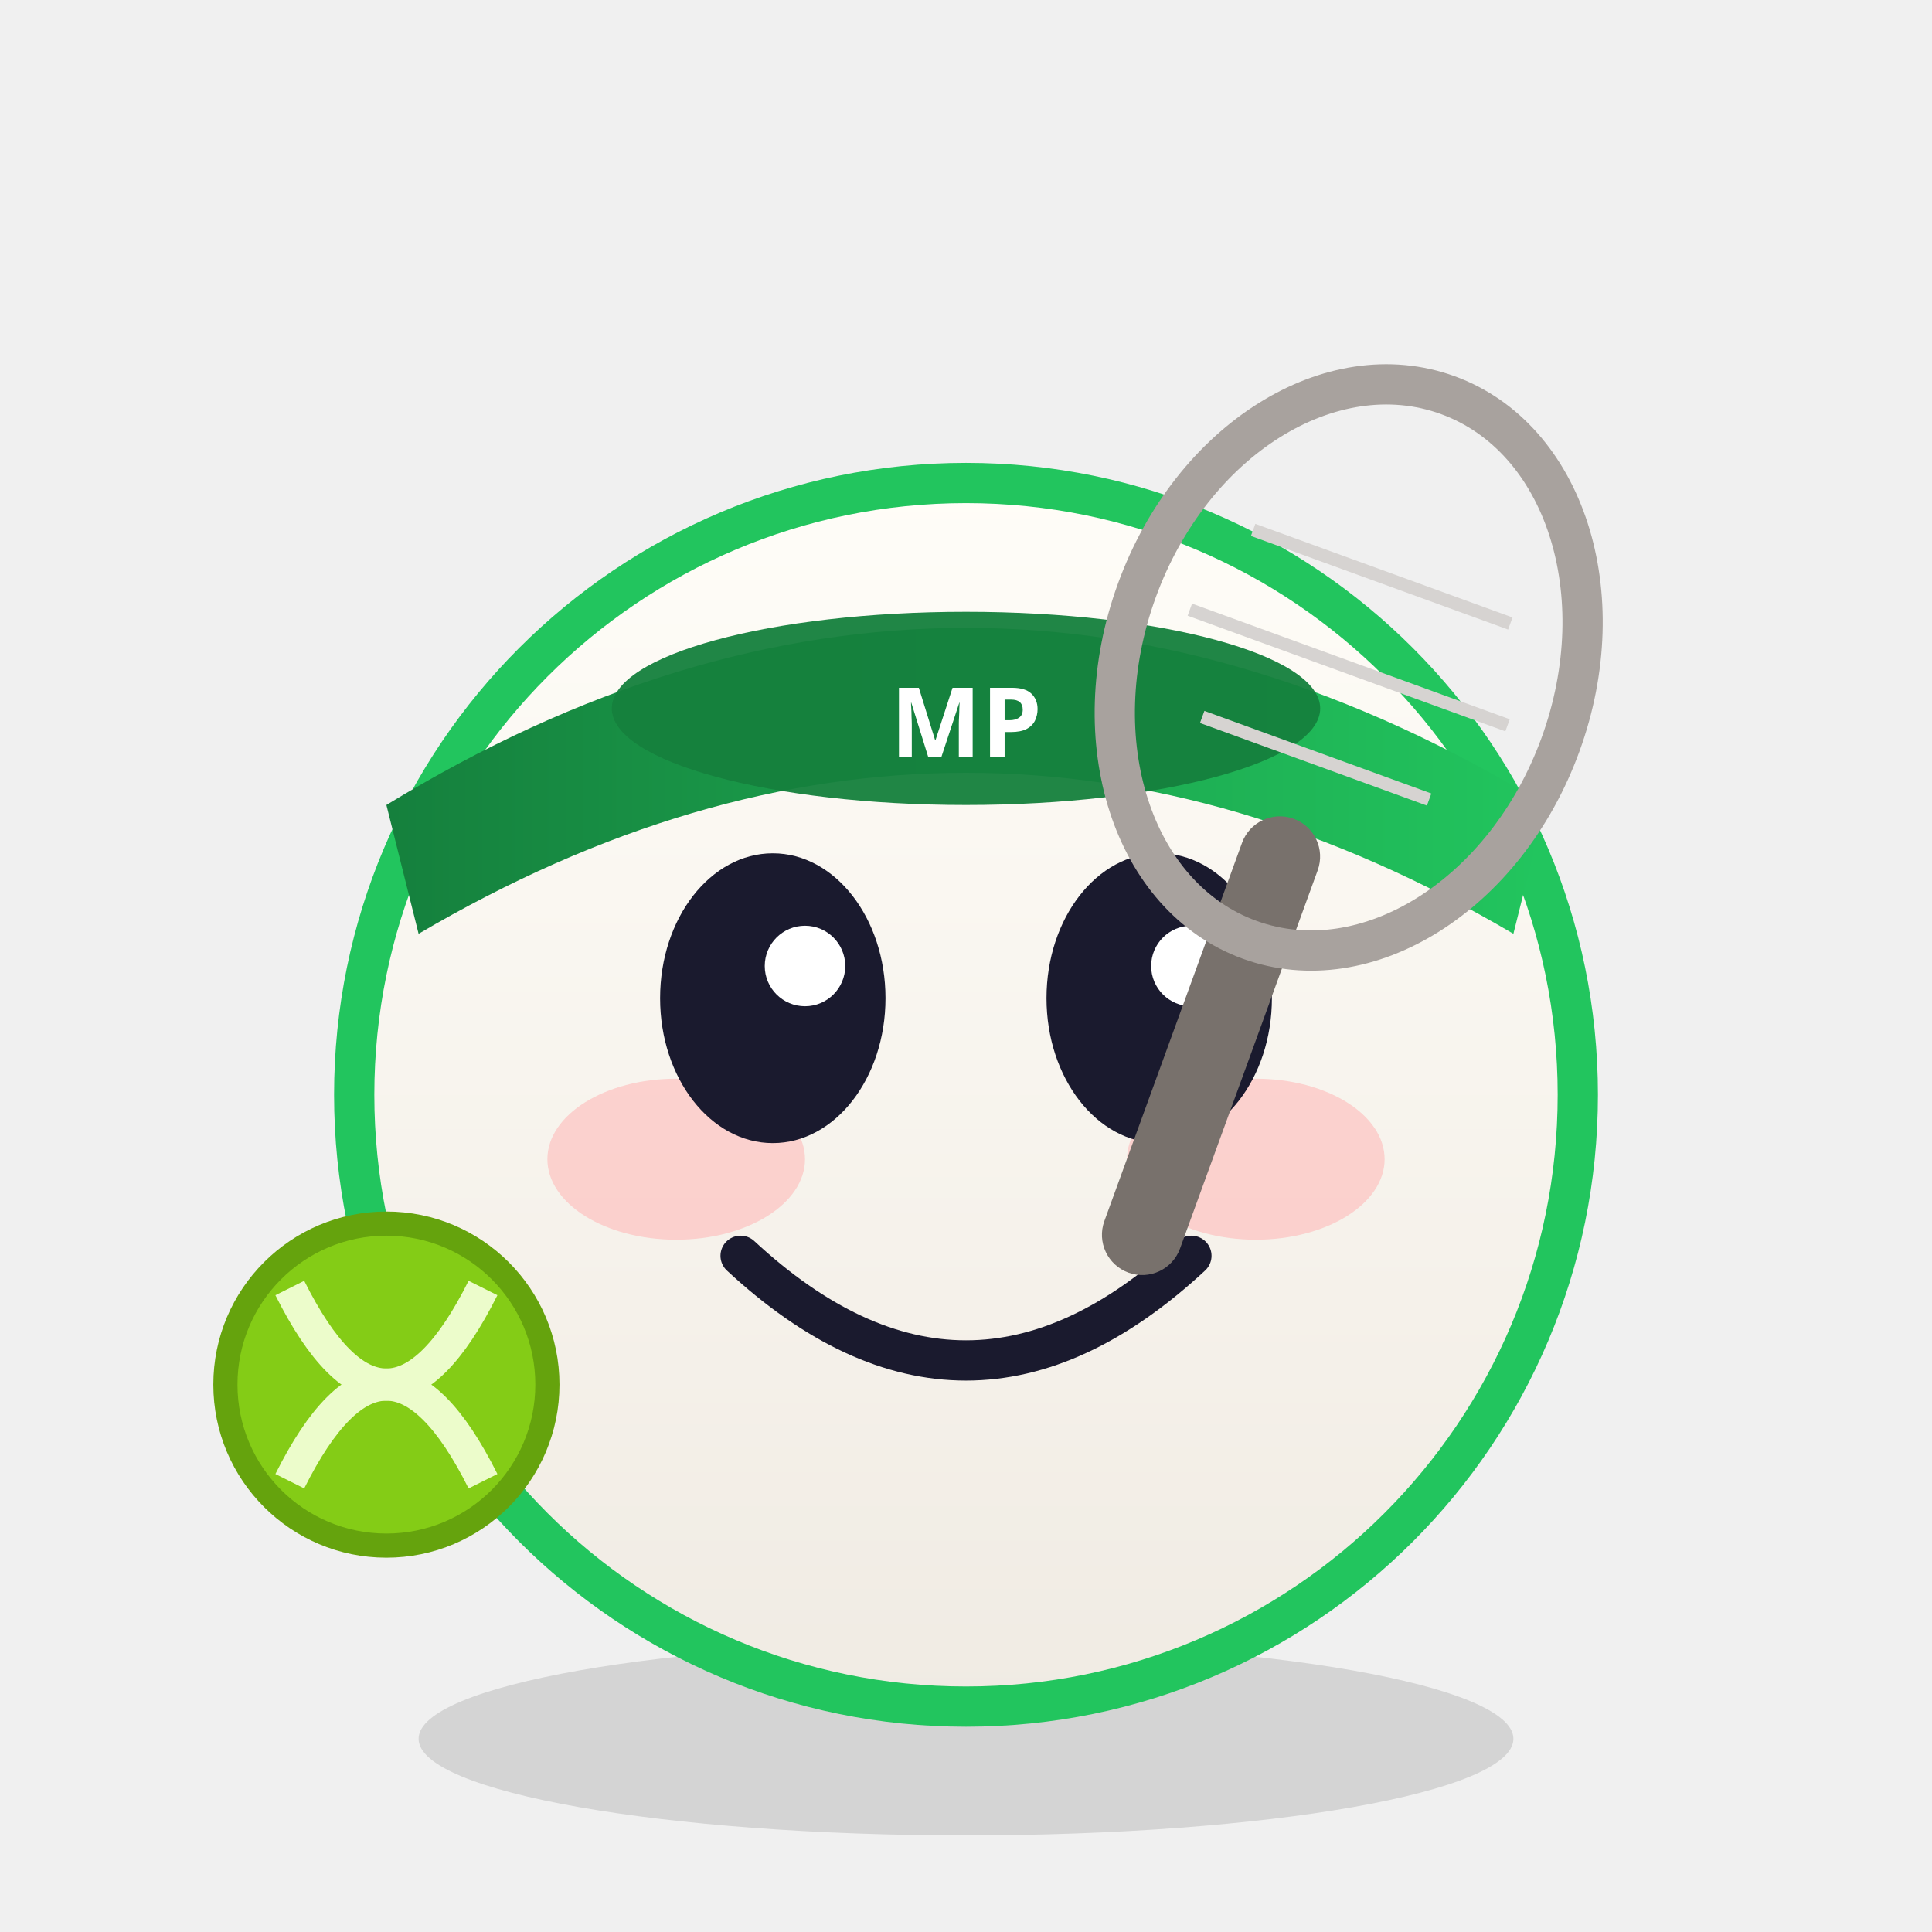
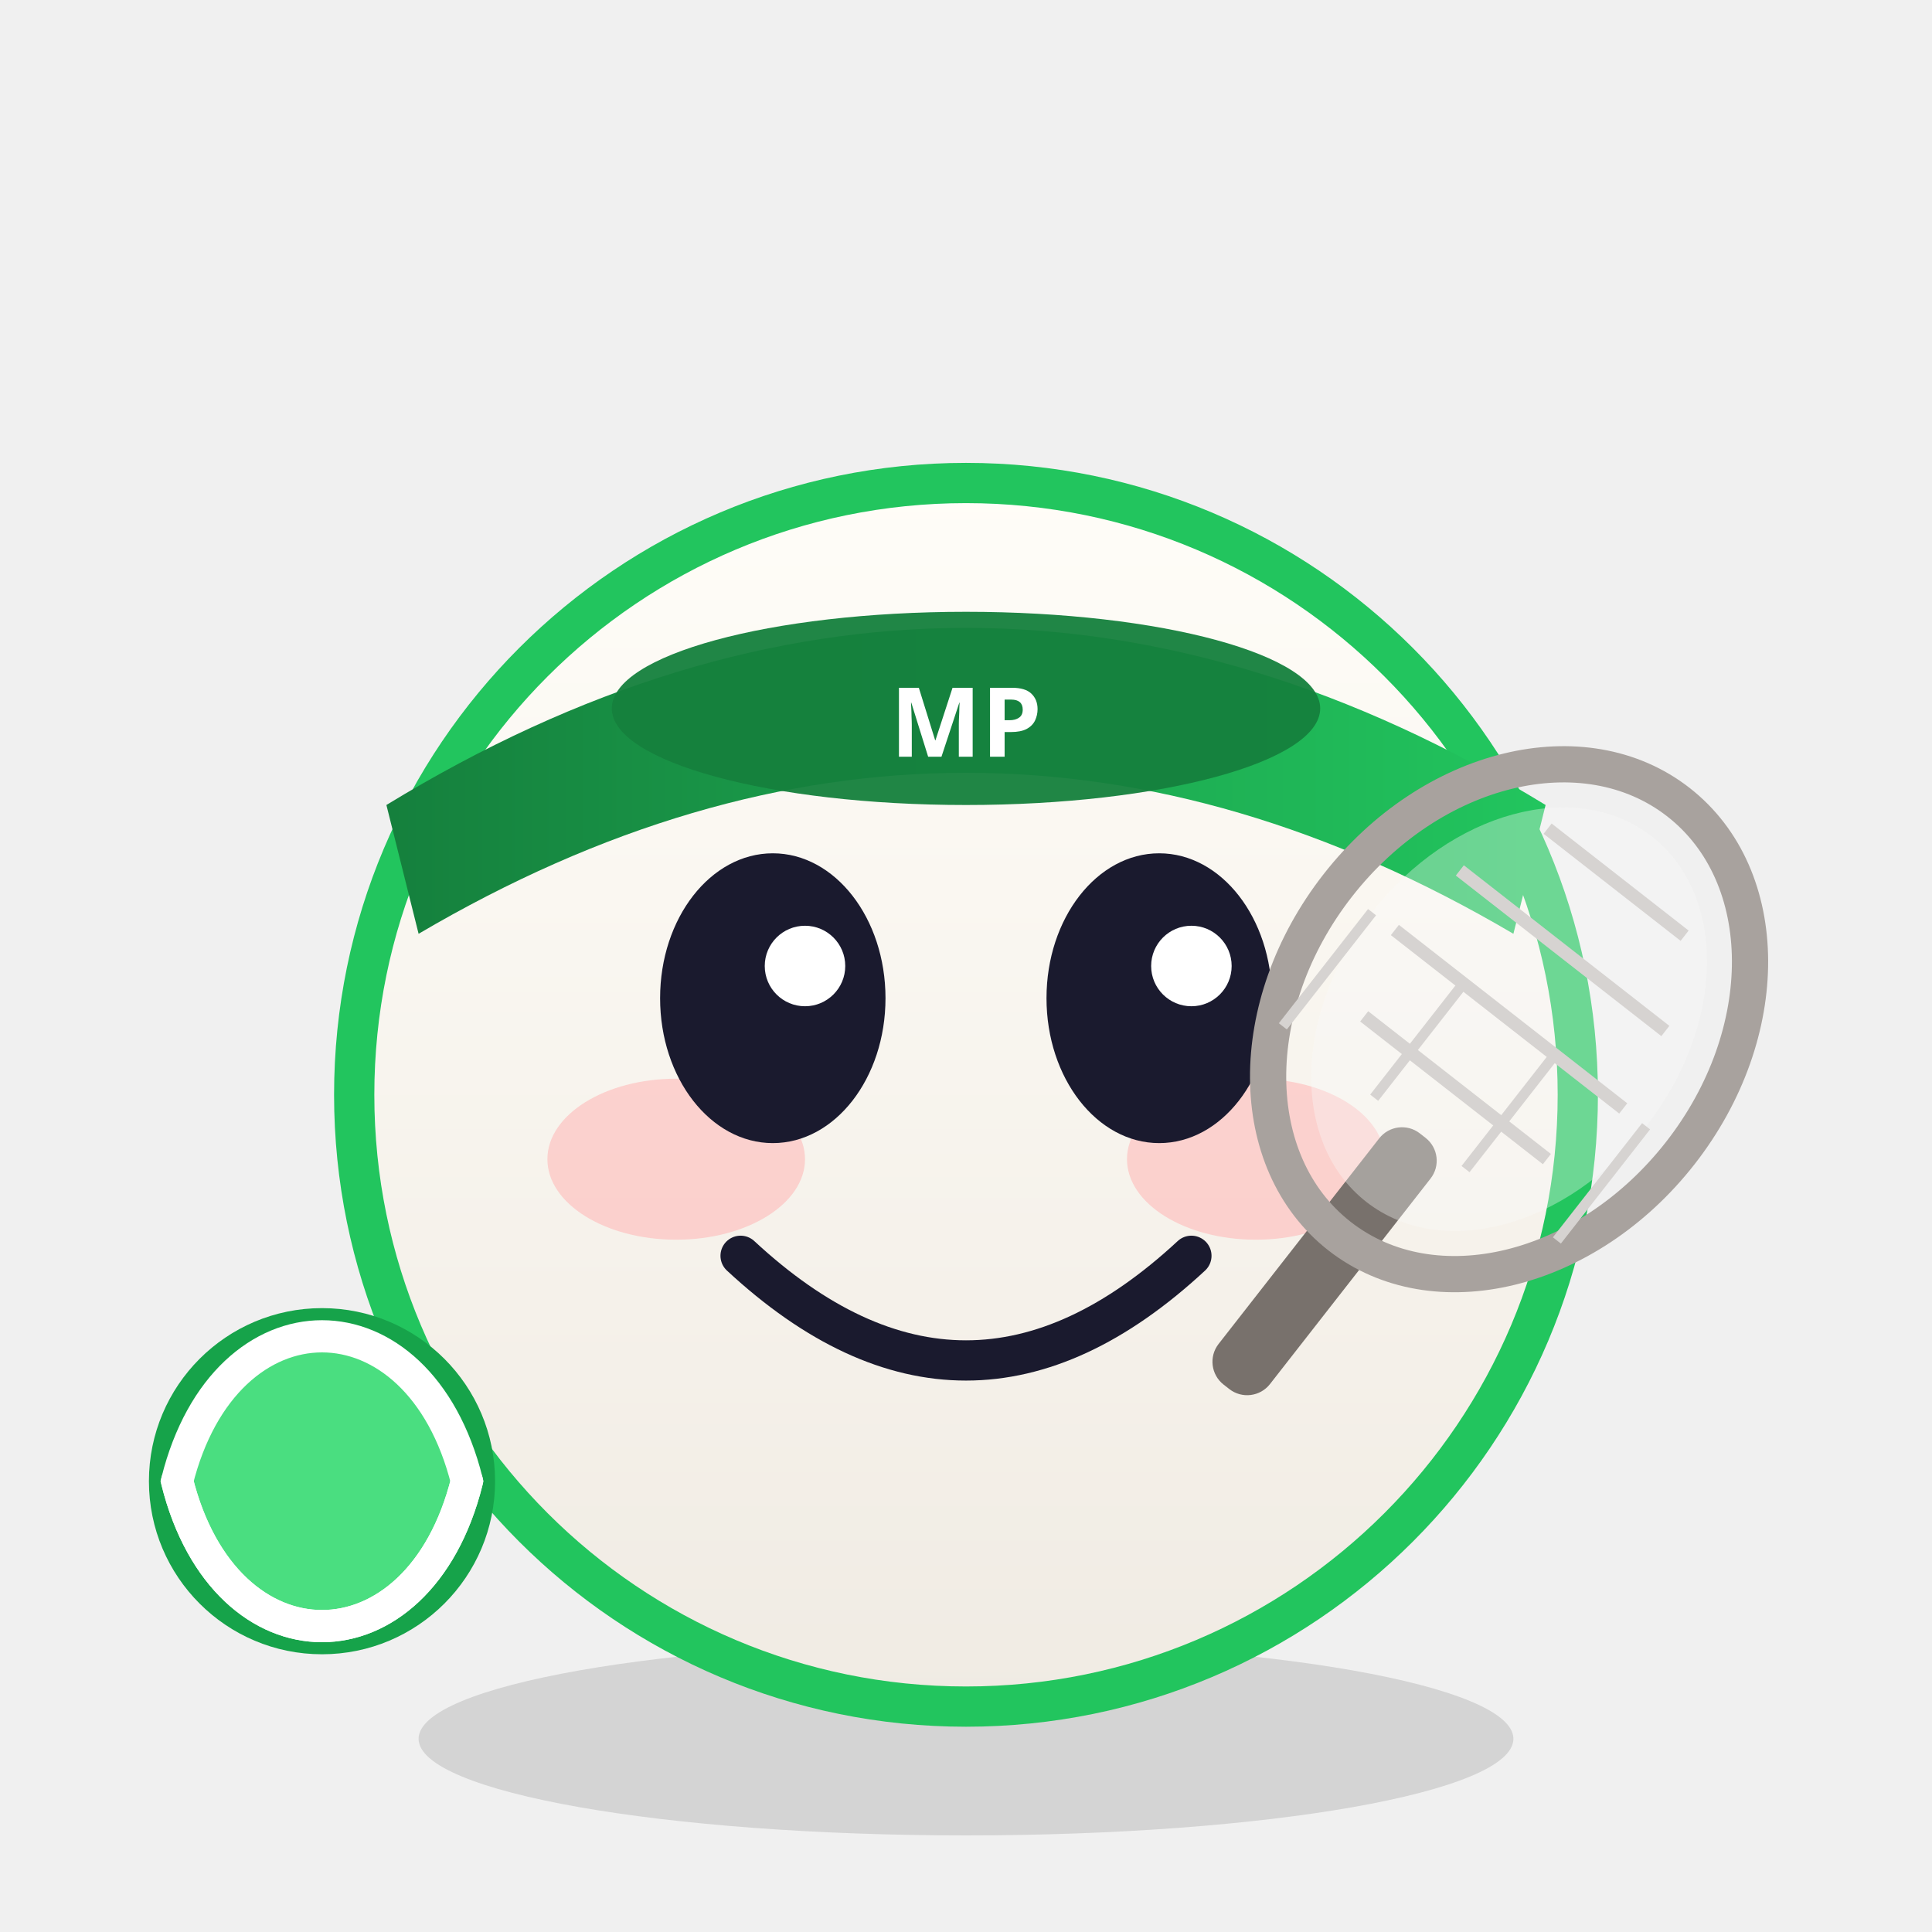
<svg xmlns="http://www.w3.org/2000/svg" viewBox="0 0 120 120" role="img" aria-label="Tenni, Tennis mascot">
  <defs>
    <linearGradient id="tenni-body" x1="0%" y1="0%" x2="0%" y2="100%">
      <stop offset="0%" stop-color="#fffdf8" />
      <stop offset="100%" stop-color="#f0ebe3" />
    </linearGradient>
    <linearGradient id="tenni-visor" x1="0%" y1="0%" x2="100%" y2="0%">
      <stop offset="0%" stop-color="#15803d" />
      <stop offset="100%" stop-color="#22c55e" />
    </linearGradient>
  </defs>
  <ellipse cx="60" cy="108" rx="34" ry="6" fill="#000" opacity="0.12" />
  <circle cx="60" cy="68" r="38" fill="url(#tenni-body)" stroke="#22c55e" stroke-width="2.5" />
  <ellipse cx="42" cy="72" rx="8" ry="5" fill="#ffb4b4" opacity="0.55" />
  <ellipse cx="78" cy="72" rx="8" ry="5" fill="#ffb4b4" opacity="0.55" />
  <ellipse cx="48" cy="62" rx="7" ry="9" fill="#1a1a2e" />
  <ellipse cx="72" cy="62" rx="7" ry="9" fill="#1a1a2e" />
  <circle cx="50" cy="60" r="2.5" fill="#fff" />
  <circle cx="74" cy="60" r="2.5" fill="#fff" />
  <path d="M46 78 Q60 91 74 78" fill="none" stroke="#1a1a2e" stroke-width="2.5" stroke-linecap="round" />
  <path d="M24 50 Q60 28 96 50 L94 58 Q60 38 26 58 Z" fill="url(#tenni-visor)" />
  <ellipse cx="60" cy="44" rx="22" ry="6" fill="#15803d" opacity="0.95" />
  <text x="60" y="47" text-anchor="middle" font-size="6" font-weight="800" fill="#fff" font-family="system-ui,sans-serif">MP</text>
-   <g transform="translate(78,50) rotate(20)">
-     <rect x="0" y="0" width="5" height="30" rx="2.5" fill="#78716c" />
-     <ellipse cx="2.5" cy="-10" rx="14" ry="18" fill="none" stroke="#a8a29e" stroke-width="2.5" />
-     <line x1="-8" y1="-10" x2="13" y2="-10" stroke="#d6d3d1" stroke-width="0.8" />
-     <line x1="-5" y1="-4" x2="10" y2="-4" stroke="#d6d3d1" stroke-width="0.8" />
-     <line x1="-6" y1="-16" x2="11" y2="-16" stroke="#d6d3d1" stroke-width="0.8" />
+   <circle cx="20" cy="92" r="10" fill="#4ade80" stroke="#16a34a" stroke-width="1.5" />
+   <path d="M11 92 C14 80 26 80 29 92 C26 104 14 104 11 92 Z" fill="none" stroke="#fff" stroke-width="2" stroke-linecap="round" />
+   <path d="M11 92 C14 104 26 104 29 92" fill="none" stroke="#fff" stroke-width="2" stroke-linecap="round" />
+   <g transform="translate(76,86) rotate(38) scale(0.9)">
+     <rect x="-2" y="-22" width="4.5" height="22" rx="2" fill="#78716c" />
+     <ellipse cx="0" cy="-32" rx="15" ry="19" fill="none" stroke="#a8a29e" stroke-width="2.5" />
+     <ellipse cx="0" cy="-32" rx="12" ry="16" fill="#fafaf9" opacity="0.35" />
+     <line x1="-10" y1="-32" x2="10" y2="-32" stroke="#d6d3d1" stroke-width="0.9" />
+     <line x1="-8" y1="-26" x2="8" y2="-26" stroke="#d6d3d1" stroke-width="0.9" />
+     <line x1="-9" y1="-38" x2="9" y2="-38" stroke="#d6d3d1" stroke-width="0.9" />
+     <line x1="-6" y1="-44" x2="6" y2="-44" stroke="#d6d3d1" stroke-width="0.9" />
+     <line x1="-12" y1="-32" x2="-12" y2="-22" stroke="#d6d3d1" stroke-width="0.7" />
+     <line x1="-4" y1="-32" x2="-4" y2="-22" stroke="#d6d3d1" stroke-width="0.7" />
+     <line x1="4" y1="-32" x2="4" y2="-22" stroke="#d6d3d1" stroke-width="0.7" />
+     <line x1="12" y1="-32" x2="12" y2="-22" stroke="#d6d3d1" stroke-width="0.7" />
  </g>
-   <circle cx="24" cy="86" r="10" fill="#84cc16" stroke="#65a30d" stroke-width="1.5" />
-   <path d="M18 80 Q24 92 30 80" fill="none" stroke="#ecfccb" stroke-width="2" />
-   <path d="M18 92 Q24 80 30 92" fill="none" stroke="#ecfccb" stroke-width="2" />
</svg>
